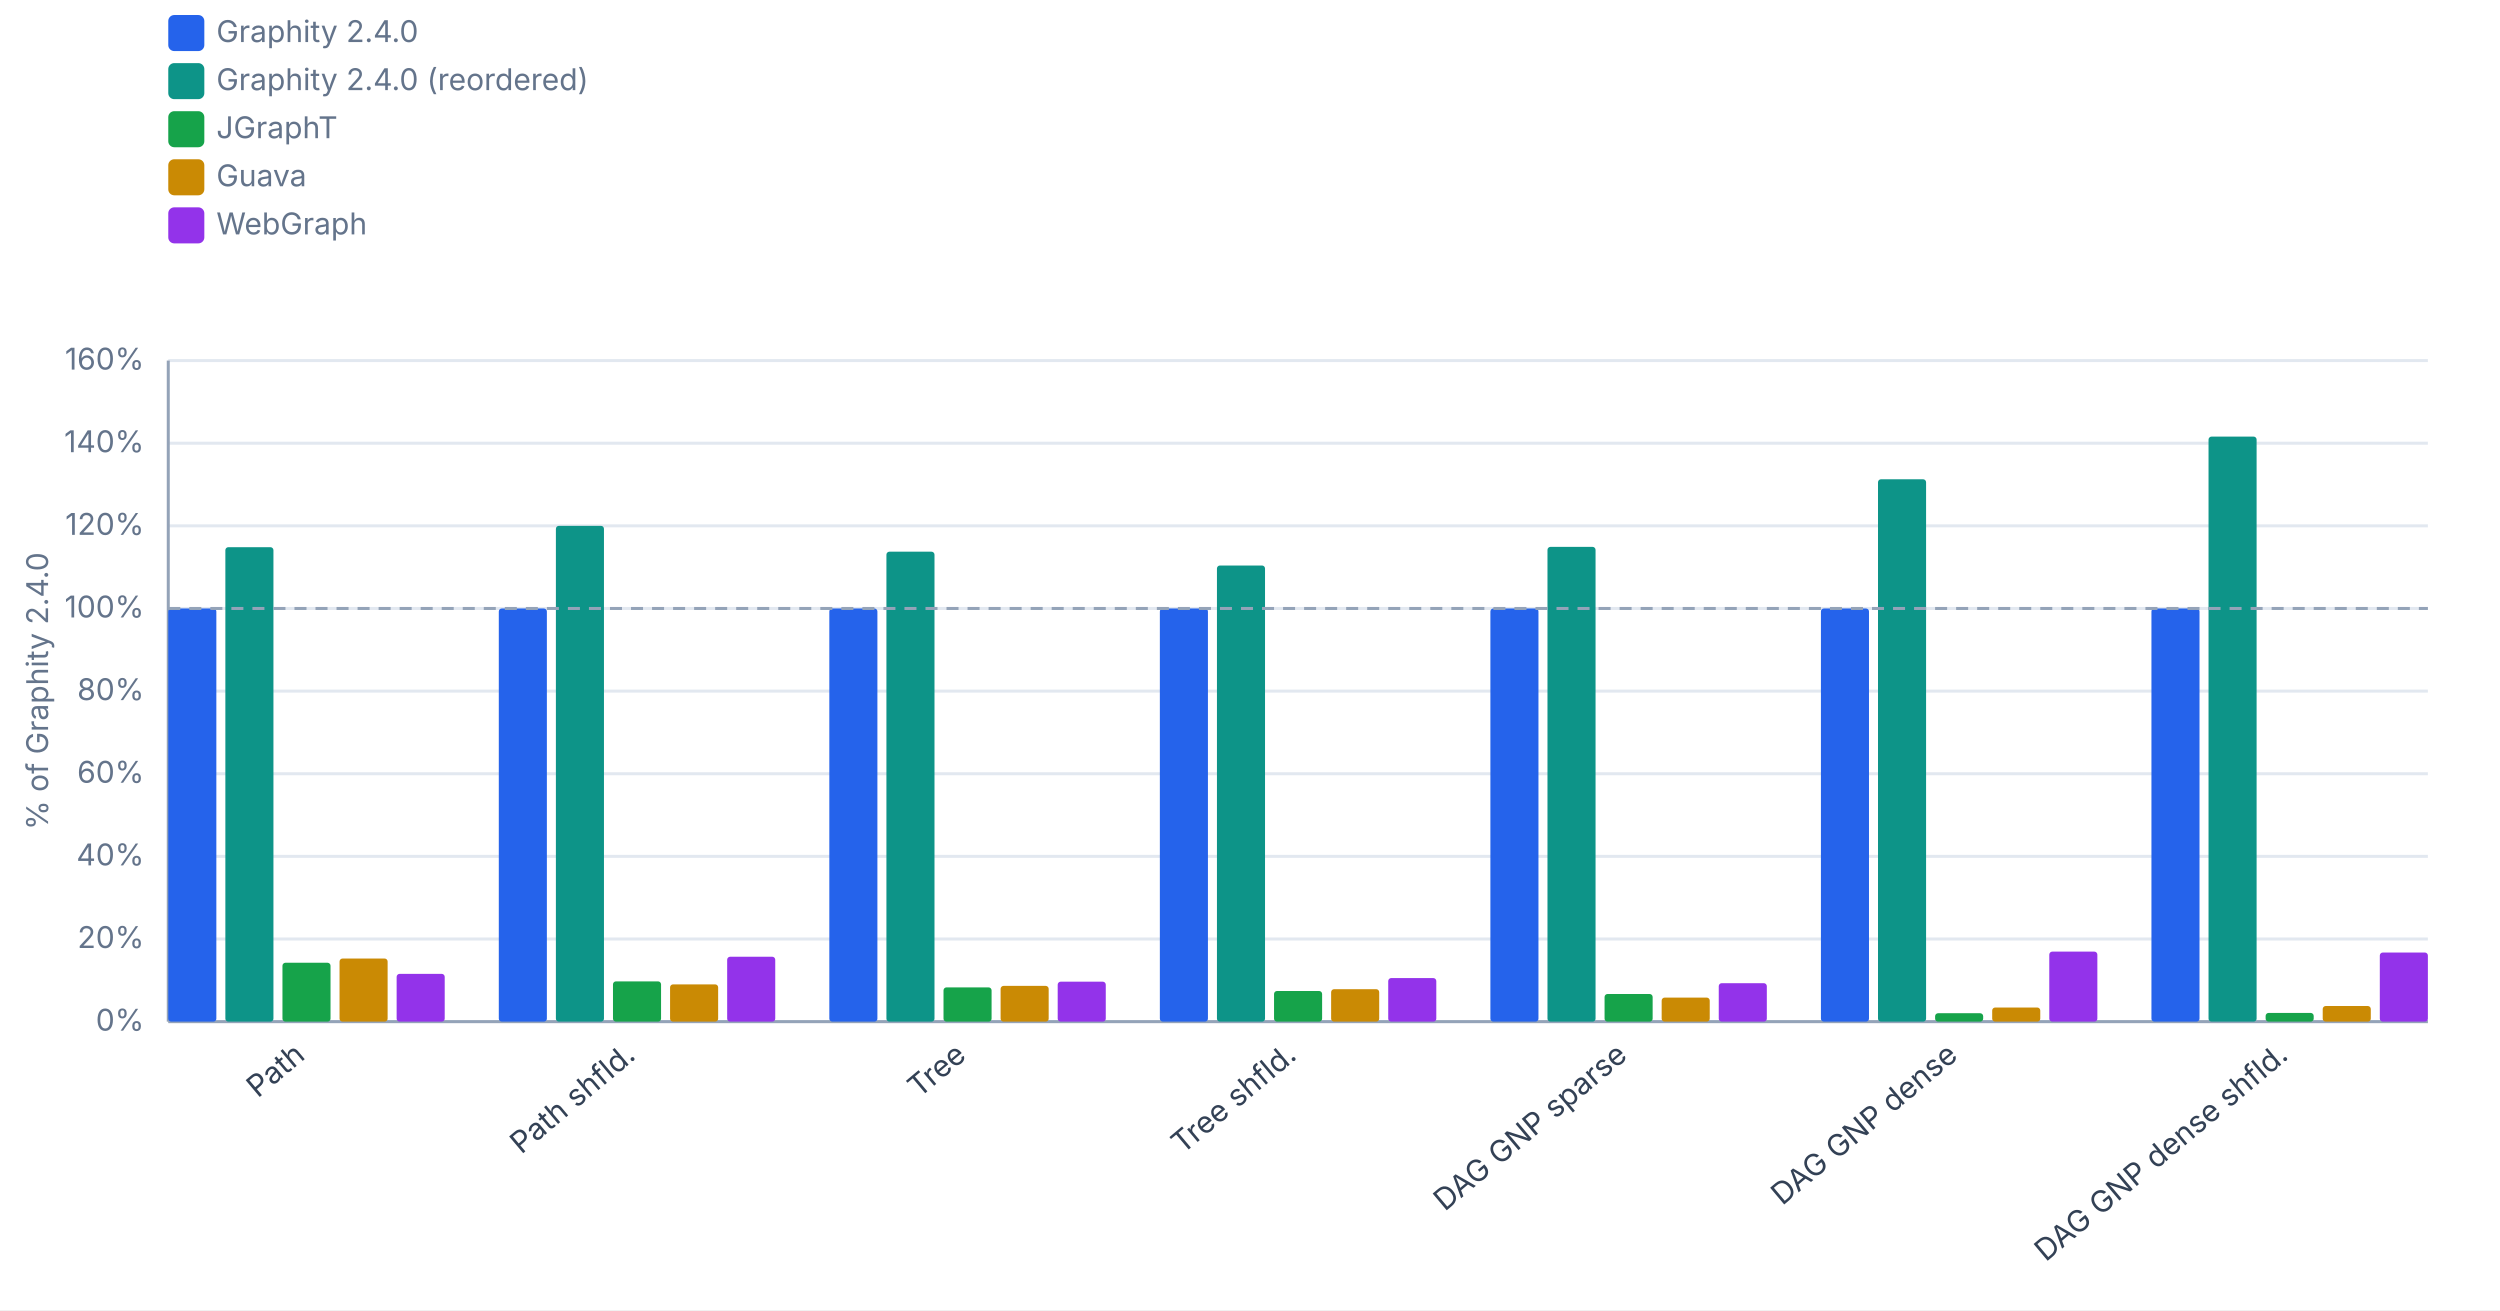
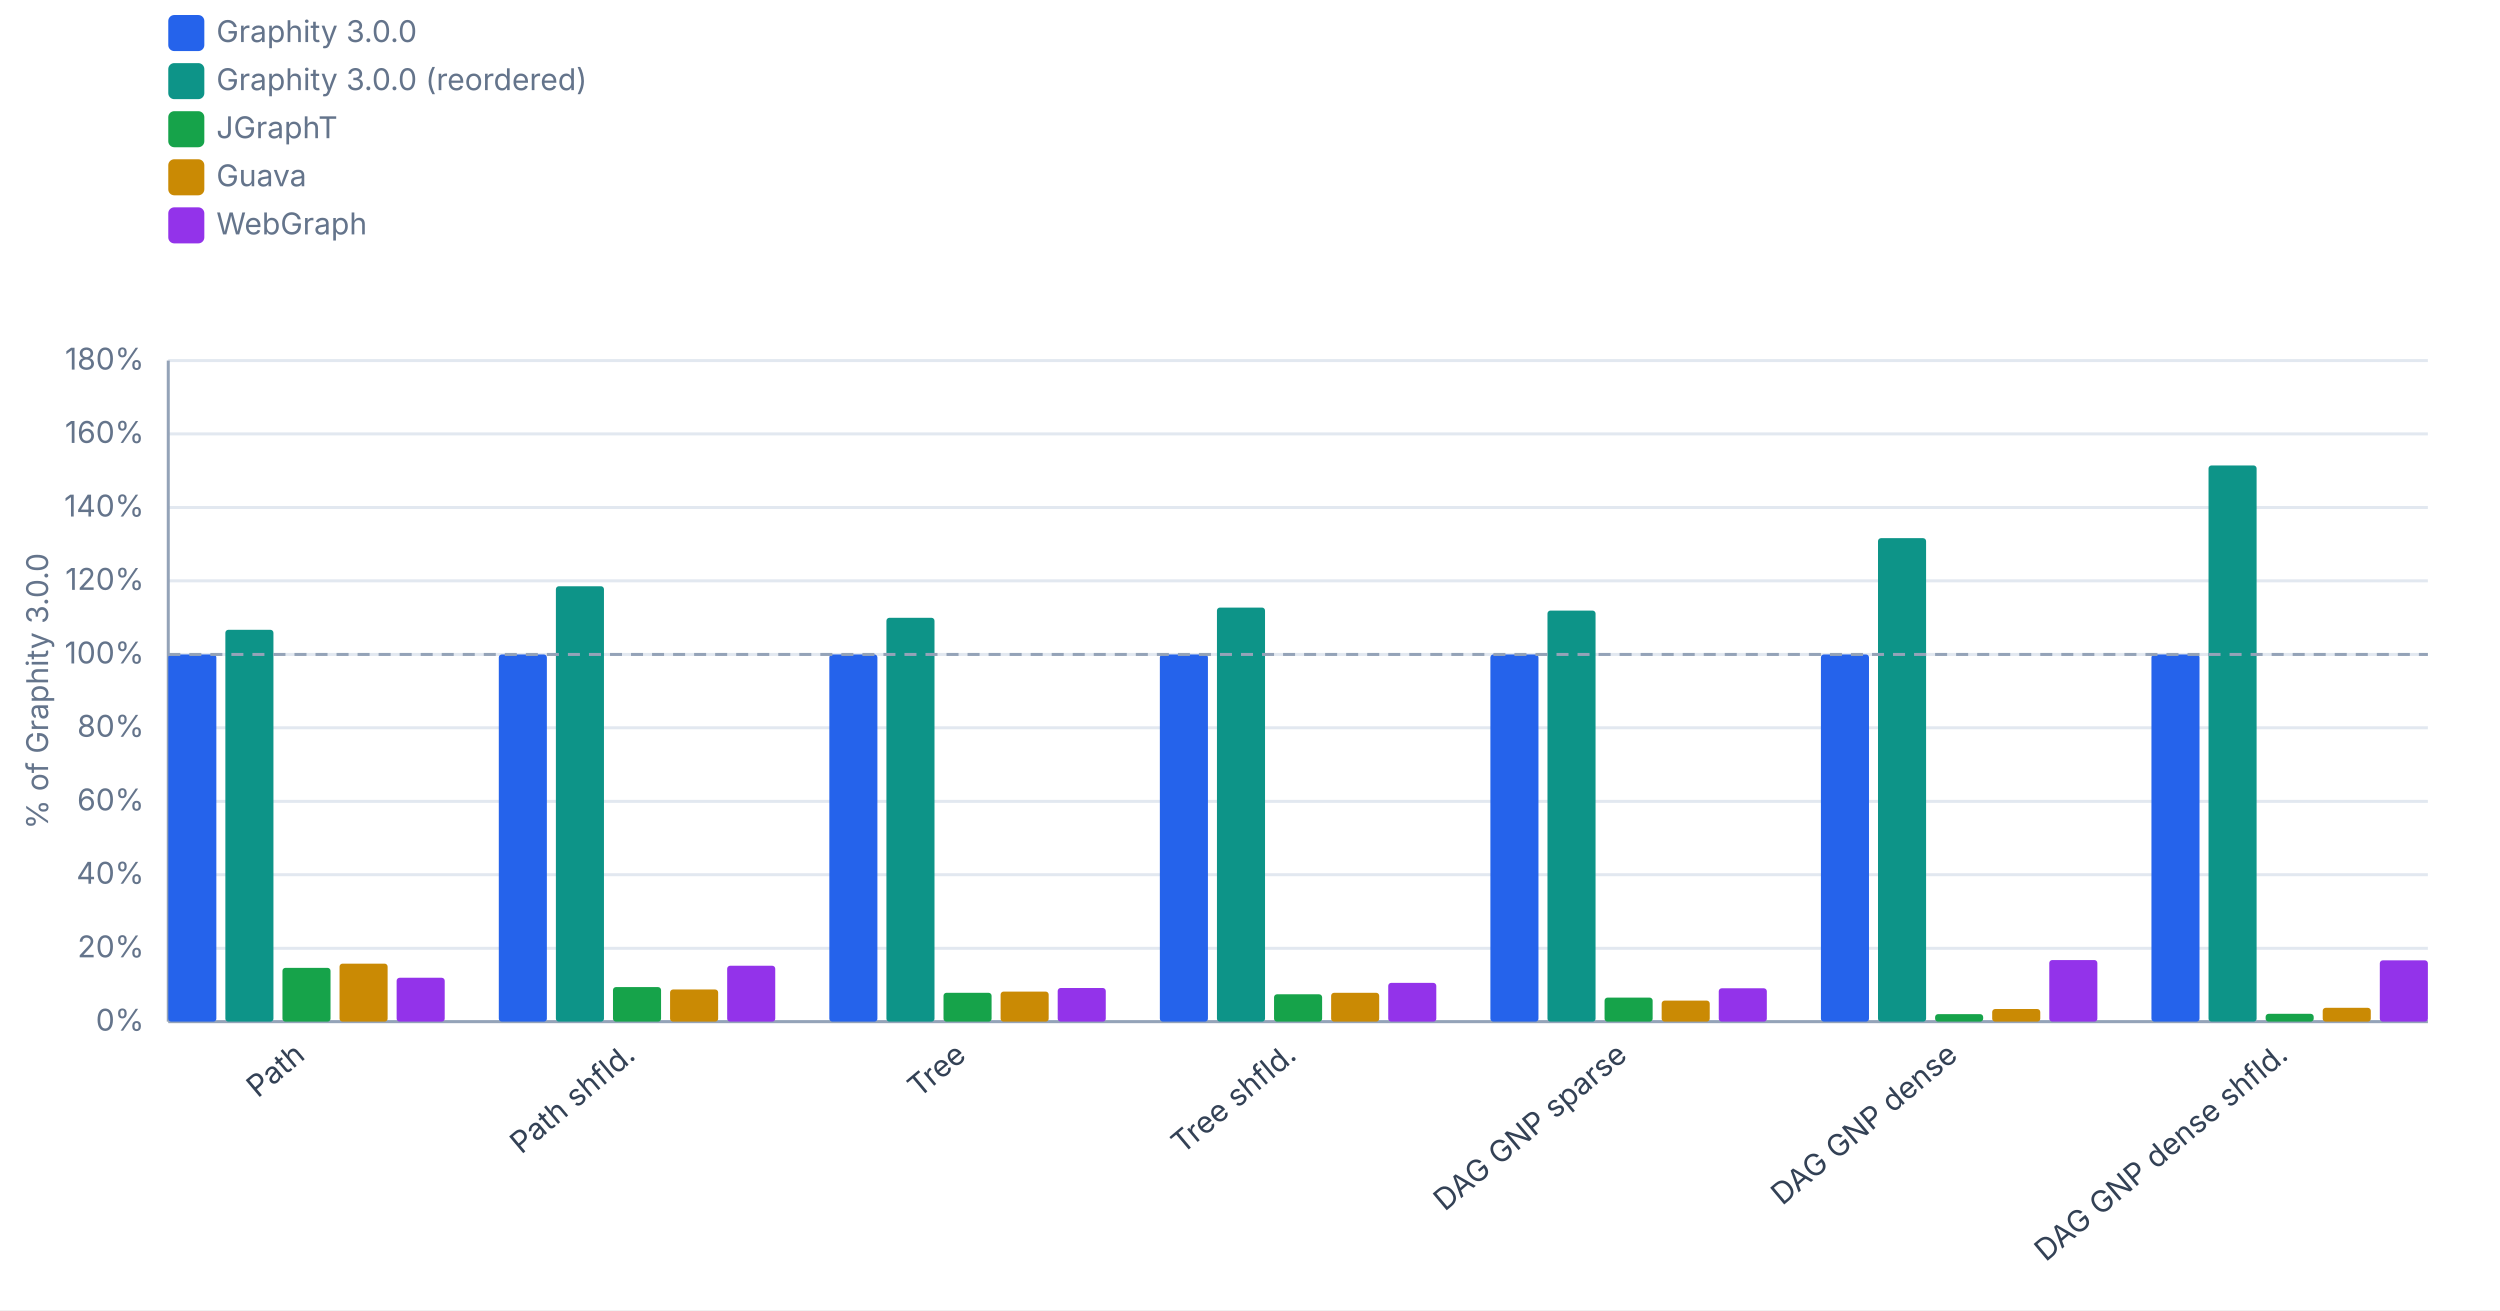
<svg xmlns="http://www.w3.org/2000/svg" width="832" height="436" viewBox="0 0 832 436" role="img">
  <style>text{font-family:ui-sans-serif,system-ui,-apple-system,Segoe UI,sans-serif;font-size:11px;fill:#334155}.axis{stroke:#94a3b8;stroke-width:1;fill:none}.grid{stroke:#e2e8f0;stroke-width:1}.ylabel{fill:#64748b;font-size:10px}.tick{fill:#64748b;font-size:10px}.xlabel{font-size:10px}</style>
  <rect x="0" y="0" width="832" height="436" fill="#ffffff" />
  <rect x="56" y="5" width="12" height="12" rx="2" fill="#2563eb" />
-   <text x="72" y="14" class="tick">Graphity 2.4.0</text>
+   <text x="72" y="14" class="tick">Graphity 3.0.0</text>
  <rect x="56" y="21" width="12" height="12" rx="2" fill="#0d9488" />
-   <text x="72" y="30" class="tick">Graphity 2.4.0 (reordered)</text>
+   <text x="72" y="30" class="tick">Graphity 3.0.0 (reordered)</text>
  <rect x="56" y="37" width="12" height="12" rx="2" fill="#16a34a" />
  <text x="72" y="46" class="tick">JGraphT</text>
  <rect x="56" y="53" width="12" height="12" rx="2" fill="#ca8a04" />
  <text x="72" y="62" class="tick">Guava</text>
  <rect x="56" y="69" width="12" height="12" rx="2" fill="#9333ea" />
  <text x="72" y="78" class="tick">WebGraph</text>
  <line class="grid" x1="56" y1="340.0" x2="808" y2="340.0" />
  <text class="tick" x="48" y="343.0" text-anchor="end">0%</text>
-   <line class="grid" x1="56" y1="312.5" x2="808" y2="312.5" />
-   <text class="tick" x="48" y="315.5" text-anchor="end">20%</text>
-   <line class="grid" x1="56" y1="285.0" x2="808" y2="285.0" />
-   <text class="tick" x="48" y="288.0" text-anchor="end">40%</text>
-   <line class="grid" x1="56" y1="257.5" x2="808" y2="257.5" />
-   <text class="tick" x="48" y="260.5" text-anchor="end">60%</text>
-   <line class="grid" x1="56" y1="230.0" x2="808" y2="230.0" />
-   <text class="tick" x="48" y="233.0" text-anchor="end">80%</text>
-   <line class="grid" x1="56" y1="202.5" x2="808" y2="202.5" />
-   <text class="tick" x="48" y="205.5" text-anchor="end">100%</text>
-   <line class="grid" x1="56" y1="175.0" x2="808" y2="175.0" />
-   <text class="tick" x="48" y="178.0" text-anchor="end">120%</text>
-   <line class="grid" x1="56" y1="147.5" x2="808" y2="147.5" />
-   <text class="tick" x="48" y="150.5" text-anchor="end">140%</text>
+   <line class="grid" x1="56" y1="315.6" x2="808" y2="315.6" />
+   <text class="tick" x="48" y="318.6" text-anchor="end">20%</text>
+   <line class="grid" x1="56" y1="291.1" x2="808" y2="291.1" />
+   <text class="tick" x="48" y="294.1" text-anchor="end">40%</text>
+   <line class="grid" x1="56" y1="266.7" x2="808" y2="266.7" />
+   <text class="tick" x="48" y="269.7" text-anchor="end">60%</text>
+   <line class="grid" x1="56" y1="242.2" x2="808" y2="242.2" />
+   <text class="tick" x="48" y="245.2" text-anchor="end">80%</text>
+   <line class="grid" x1="56" y1="217.8" x2="808" y2="217.8" />
+   <text class="tick" x="48" y="220.8" text-anchor="end">100%</text>
+   <line class="grid" x1="56" y1="193.3" x2="808" y2="193.3" />
+   <text class="tick" x="48" y="196.3" text-anchor="end">120%</text>
+   <line class="grid" x1="56" y1="168.9" x2="808" y2="168.9" />
+   <text class="tick" x="48" y="171.9" text-anchor="end">140%</text>
+   <line class="grid" x1="56" y1="144.4" x2="808" y2="144.4" />
+   <text class="tick" x="48" y="147.4" text-anchor="end">160%</text>
  <line class="grid" x1="56" y1="120.0" x2="808" y2="120.0" />
-   <text class="tick" x="48" y="123.0" text-anchor="end">160%</text>
+   <text class="tick" x="48" y="123.0" text-anchor="end">180%</text>
  <line class="axis" x1="56" y1="120" x2="56" y2="340" />
  <line class="axis" x1="56" y1="340" x2="808" y2="340" />
-   <text class="ylabel" x="16" y="230.0" text-anchor="middle" transform="rotate(-90 16 230.0)">% of Graphity 2.4.0</text>
+   <text class="ylabel" x="16" y="230.0" text-anchor="middle" transform="rotate(-90 16 230.0)">% of Graphity 3.0.0</text>
  <text class="xlabel" x="102.0" y="352.0" text-anchor="end" transform="rotate(-40 102.0 352.0)">Path</text>
-   <rect x="56.0" y="202.5" width="16" height="137.5" fill="#2563eb" rx="1" />
-   <rect x="75.0" y="182.1" width="16" height="157.9" fill="#0d9488" rx="1" />
-   <rect x="94.0" y="320.4" width="16" height="19.6" fill="#16a34a" rx="1" />
-   <rect x="113.0" y="319.0" width="16" height="21.0" fill="#ca8a04" rx="1" />
-   <rect x="132.0" y="324.1" width="16" height="15.9" fill="#9333ea" rx="1" />
+   <rect x="56.0" y="217.8" width="16" height="122.2" fill="#2563eb" rx="1" />
+   <rect x="75.0" y="209.6" width="16" height="130.4" fill="#0d9488" rx="1" />
+   <rect x="94.0" y="322.1" width="16" height="17.9" fill="#16a34a" rx="1" />
+   <rect x="113.0" y="320.7" width="16" height="19.3" fill="#ca8a04" rx="1" />
+   <rect x="132.0" y="325.4" width="16" height="14.6" fill="#9333ea" rx="1" />
  <text class="xlabel" x="212.0" y="352.0" text-anchor="end" transform="rotate(-40 212.0 352.0)">Path shfld.</text>
-   <rect x="166.0" y="202.5" width="16" height="137.5" fill="#2563eb" rx="1" />
-   <rect x="185.0" y="175.0" width="16" height="165.0" fill="#0d9488" rx="1" />
-   <rect x="204.0" y="326.6" width="16" height="13.4" fill="#16a34a" rx="1" />
-   <rect x="223.0" y="327.6" width="16" height="12.4" fill="#ca8a04" rx="1" />
-   <rect x="242.0" y="318.4" width="16" height="21.6" fill="#9333ea" rx="1" />
+   <rect x="166.0" y="217.8" width="16" height="122.2" fill="#2563eb" rx="1" />
+   <rect x="185.0" y="195.1" width="16" height="144.9" fill="#0d9488" rx="1" />
+   <rect x="204.0" y="328.5" width="16" height="11.5" fill="#16a34a" rx="1" />
+   <rect x="223.0" y="329.3" width="16" height="10.7" fill="#ca8a04" rx="1" />
+   <rect x="242.0" y="321.4" width="16" height="18.6" fill="#9333ea" rx="1" />
  <text class="xlabel" x="322.0" y="352.0" text-anchor="end" transform="rotate(-40 322.0 352.0)">Tree</text>
-   <rect x="276.0" y="202.5" width="16" height="137.5" fill="#2563eb" rx="1" />
-   <rect x="295.0" y="183.6" width="16" height="156.4" fill="#0d9488" rx="1" />
-   <rect x="314.0" y="328.6" width="16" height="11.4" fill="#16a34a" rx="1" />
-   <rect x="333.0" y="328.1" width="16" height="11.9" fill="#ca8a04" rx="1" />
-   <rect x="352.0" y="326.7" width="16" height="13.3" fill="#9333ea" rx="1" />
+   <rect x="276.0" y="217.8" width="16" height="122.2" fill="#2563eb" rx="1" />
+   <rect x="295.0" y="205.6" width="16" height="134.4" fill="#0d9488" rx="1" />
+   <rect x="314.0" y="330.4" width="16" height="9.6" fill="#16a34a" rx="1" />
+   <rect x="333.0" y="330.0" width="16" height="10.0" fill="#ca8a04" rx="1" />
+   <rect x="352.0" y="328.8" width="16" height="11.2" fill="#9333ea" rx="1" />
  <text class="xlabel" x="432.0" y="352.0" text-anchor="end" transform="rotate(-40 432.0 352.0)">Tree shfld.</text>
-   <rect x="386.0" y="202.5" width="16" height="137.5" fill="#2563eb" rx="1" />
-   <rect x="405.0" y="188.2" width="16" height="151.8" fill="#0d9488" rx="1" />
-   <rect x="424.0" y="329.8" width="16" height="10.2" fill="#16a34a" rx="1" />
-   <rect x="443.0" y="329.2" width="16" height="10.8" fill="#ca8a04" rx="1" />
-   <rect x="462.0" y="325.5" width="16" height="14.5" fill="#9333ea" rx="1" />
+   <rect x="386.0" y="217.8" width="16" height="122.2" fill="#2563eb" rx="1" />
+   <rect x="405.0" y="202.2" width="16" height="137.8" fill="#0d9488" rx="1" />
+   <rect x="424.0" y="330.9" width="16" height="9.1" fill="#16a34a" rx="1" />
+   <rect x="443.0" y="330.4" width="16" height="9.6" fill="#ca8a04" rx="1" />
+   <rect x="462.0" y="327.1" width="16" height="12.9" fill="#9333ea" rx="1" />
  <text class="xlabel" x="542.0" y="352.0" text-anchor="end" transform="rotate(-40 542.0 352.0)">DAG GNP sparse</text>
-   <rect x="496.0" y="202.5" width="16" height="137.5" fill="#2563eb" rx="1" />
-   <rect x="515.0" y="182.0" width="16" height="158.0" fill="#0d9488" rx="1" />
-   <rect x="534.0" y="330.8" width="16" height="9.2" fill="#16a34a" rx="1" />
-   <rect x="553.0" y="332.0" width="16" height="8.0" fill="#ca8a04" rx="1" />
-   <rect x="572.0" y="327.2" width="16" height="12.8" fill="#9333ea" rx="1" />
+   <rect x="496.0" y="217.8" width="16" height="122.2" fill="#2563eb" rx="1" />
+   <rect x="515.0" y="203.2" width="16" height="136.8" fill="#0d9488" rx="1" />
+   <rect x="534.0" y="332.0" width="16" height="8.0" fill="#16a34a" rx="1" />
+   <rect x="553.0" y="333.0" width="16" height="7.0" fill="#ca8a04" rx="1" />
+   <rect x="572.0" y="328.9" width="16" height="11.1" fill="#9333ea" rx="1" />
  <text class="xlabel" x="652.0" y="352.0" text-anchor="end" transform="rotate(-40 652.0 352.0)">DAG GNP dense</text>
-   <rect x="606.0" y="202.5" width="16" height="137.5" fill="#2563eb" rx="1" />
-   <rect x="625.0" y="159.5" width="16" height="180.5" fill="#0d9488" rx="1" />
-   <rect x="644.0" y="337.2" width="16" height="2.8" fill="#16a34a" rx="1" />
-   <rect x="663.0" y="335.3" width="16" height="4.7" fill="#ca8a04" rx="1" />
-   <rect x="682.0" y="316.7" width="16" height="23.3" fill="#9333ea" rx="1" />
+   <rect x="606.0" y="217.8" width="16" height="122.2" fill="#2563eb" rx="1" />
+   <rect x="625.0" y="179.1" width="16" height="160.9" fill="#0d9488" rx="1" />
+   <rect x="644.0" y="337.5" width="16" height="2.5" fill="#16a34a" rx="1" />
+   <rect x="663.0" y="335.8" width="16" height="4.2" fill="#ca8a04" rx="1" />
+   <rect x="682.0" y="319.5" width="16" height="20.5" fill="#9333ea" rx="1" />
  <text class="xlabel" x="762.0" y="352.0" text-anchor="end" transform="rotate(-40 762.0 352.0)">DAG GNP dense shfld.</text>
-   <rect x="716.0" y="202.5" width="16" height="137.5" fill="#2563eb" rx="1" />
-   <rect x="735.0" y="145.3" width="16" height="194.7" fill="#0d9488" rx="1" />
-   <rect x="754.0" y="337.1" width="16" height="2.9" fill="#16a34a" rx="1" />
-   <rect x="773.0" y="334.8" width="16" height="5.2" fill="#ca8a04" rx="1" />
-   <rect x="792.0" y="317.0" width="16" height="23.0" fill="#9333ea" rx="1" />
-   <line x1="56" y1="202.5" x2="808" y2="202.5" stroke="#94a3b8" stroke-width="1" stroke-dasharray="4 3" />
+   <rect x="716.0" y="217.8" width="16" height="122.2" fill="#2563eb" rx="1" />
+   <rect x="735.0" y="154.9" width="16" height="185.1" fill="#0d9488" rx="1" />
+   <rect x="754.0" y="337.4" width="16" height="2.6" fill="#16a34a" rx="1" />
+   <rect x="773.0" y="335.4" width="16" height="4.6" fill="#ca8a04" rx="1" />
+   <rect x="792.0" y="319.6" width="16" height="20.4" fill="#9333ea" rx="1" />
+   <line x1="56" y1="217.8" x2="808" y2="217.8" stroke="#94a3b8" stroke-width="1" stroke-dasharray="4 3" />
</svg>
